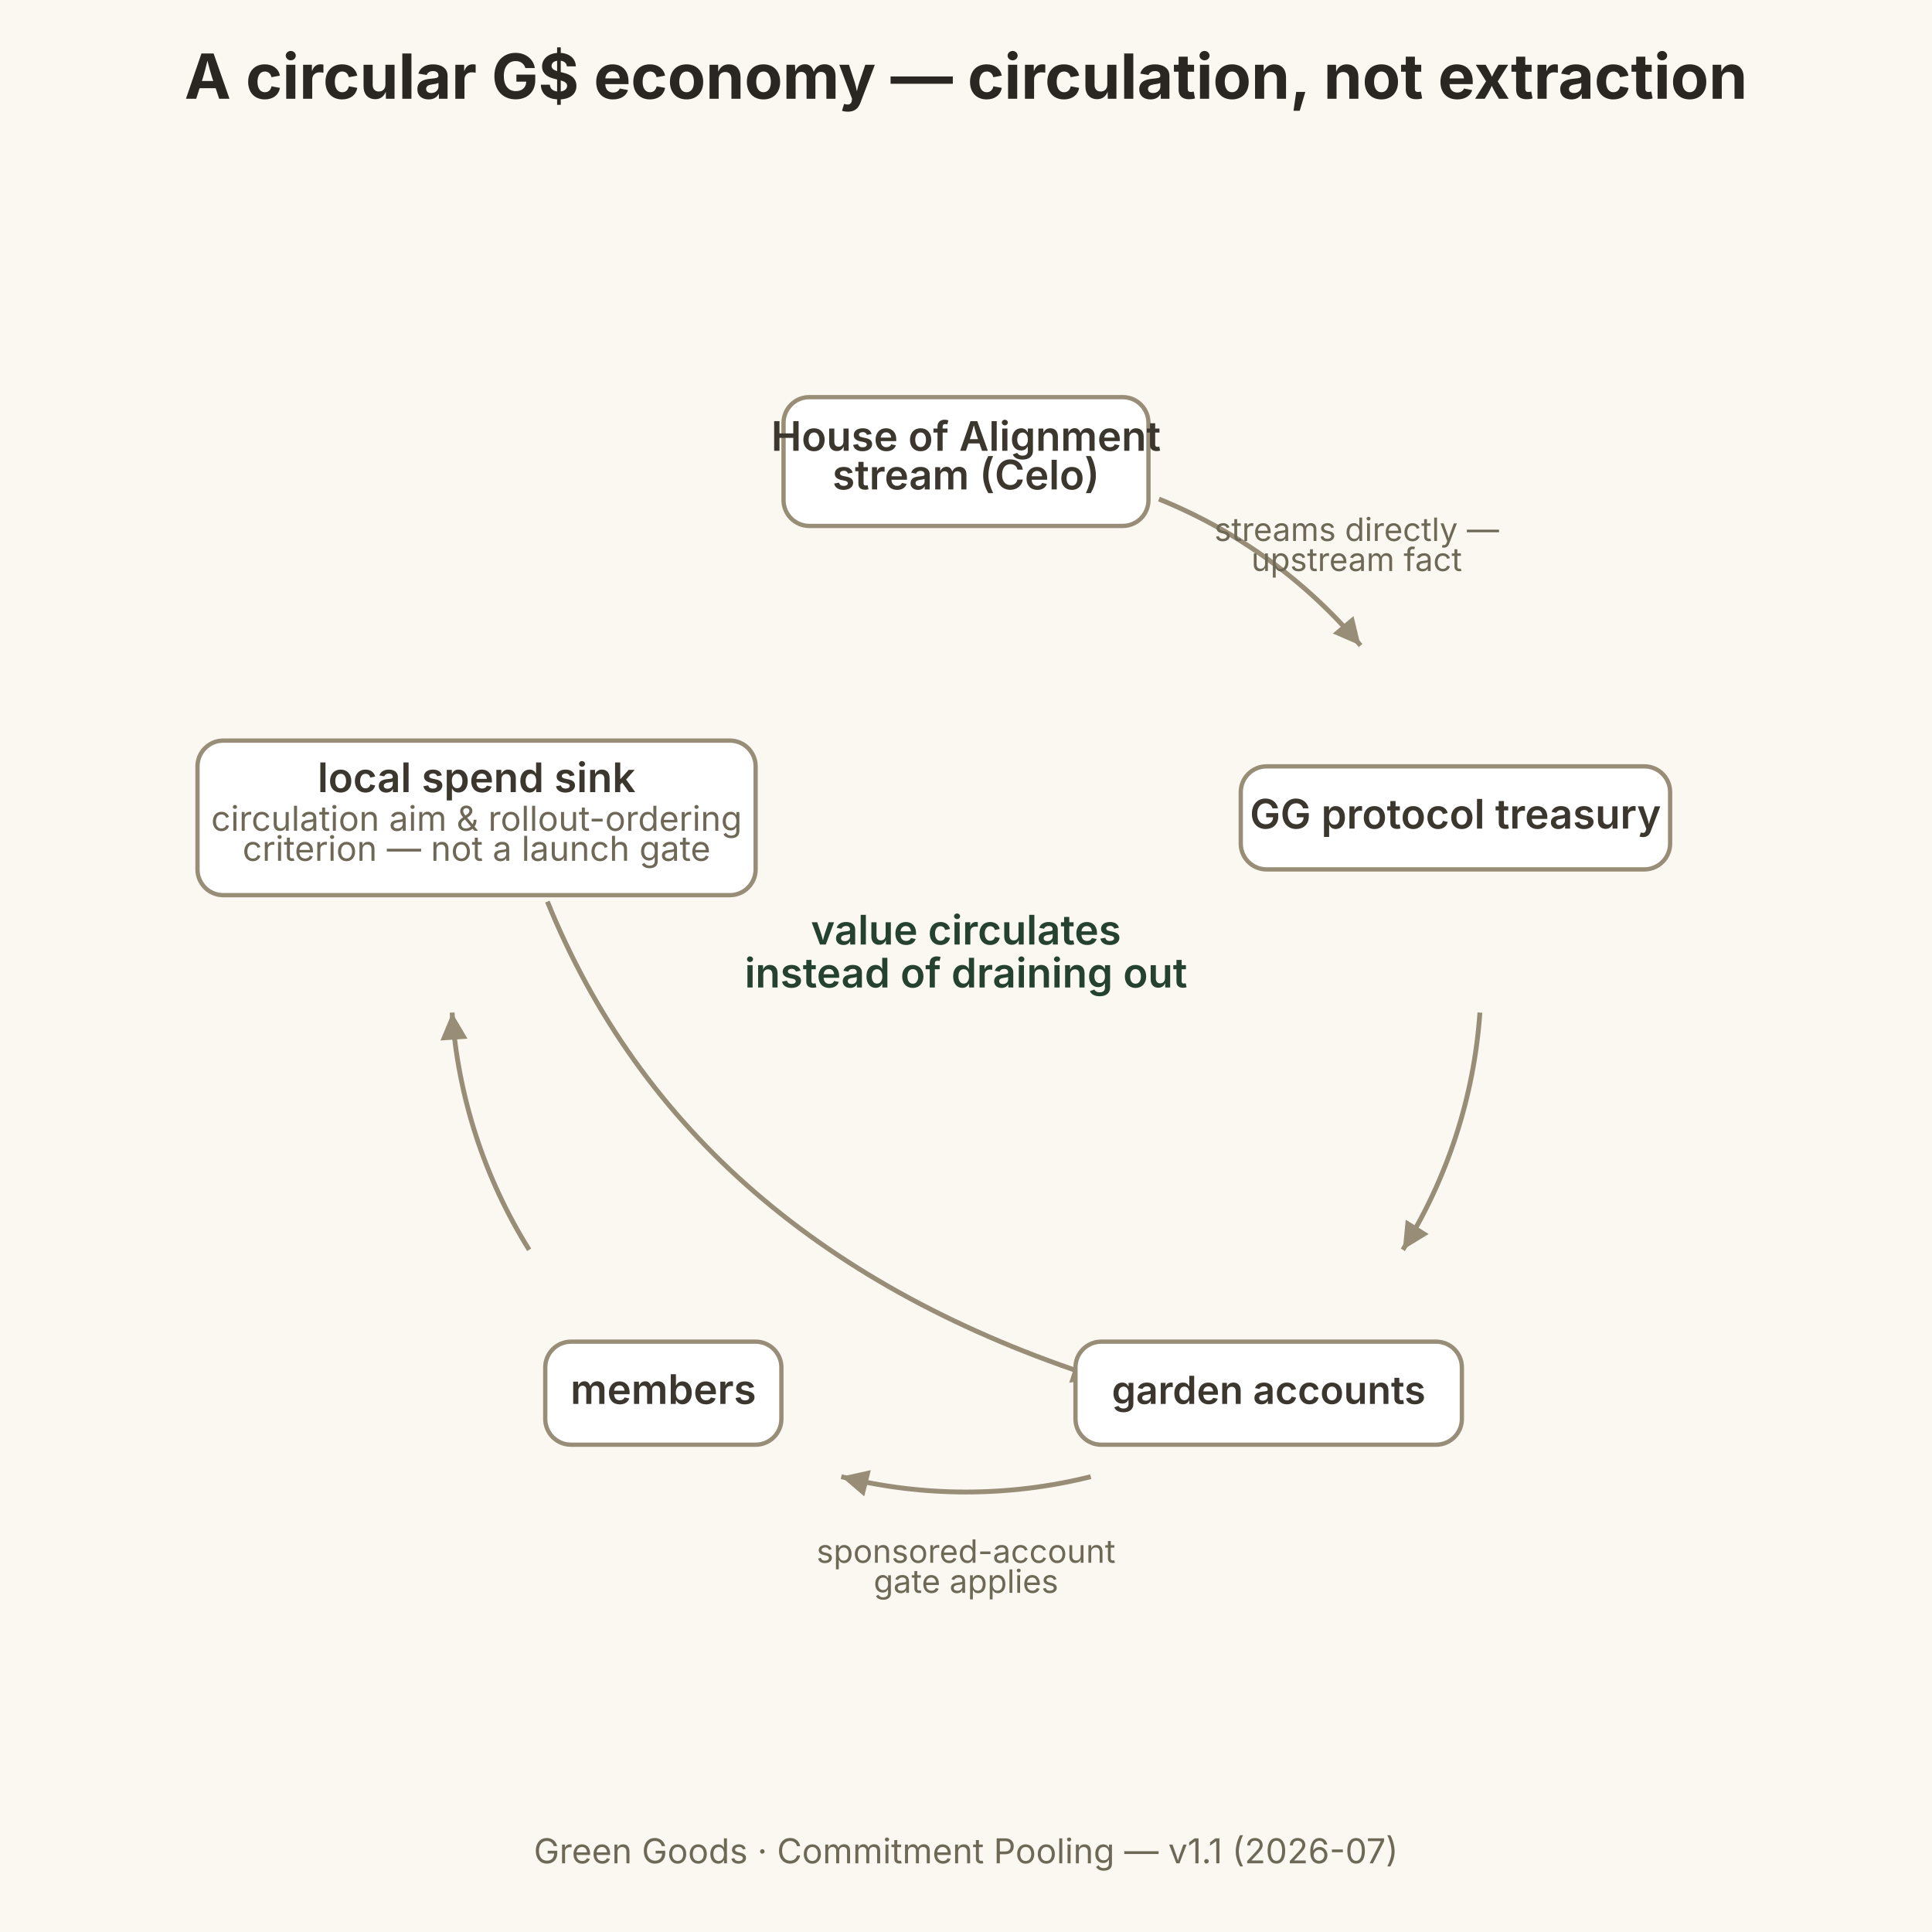
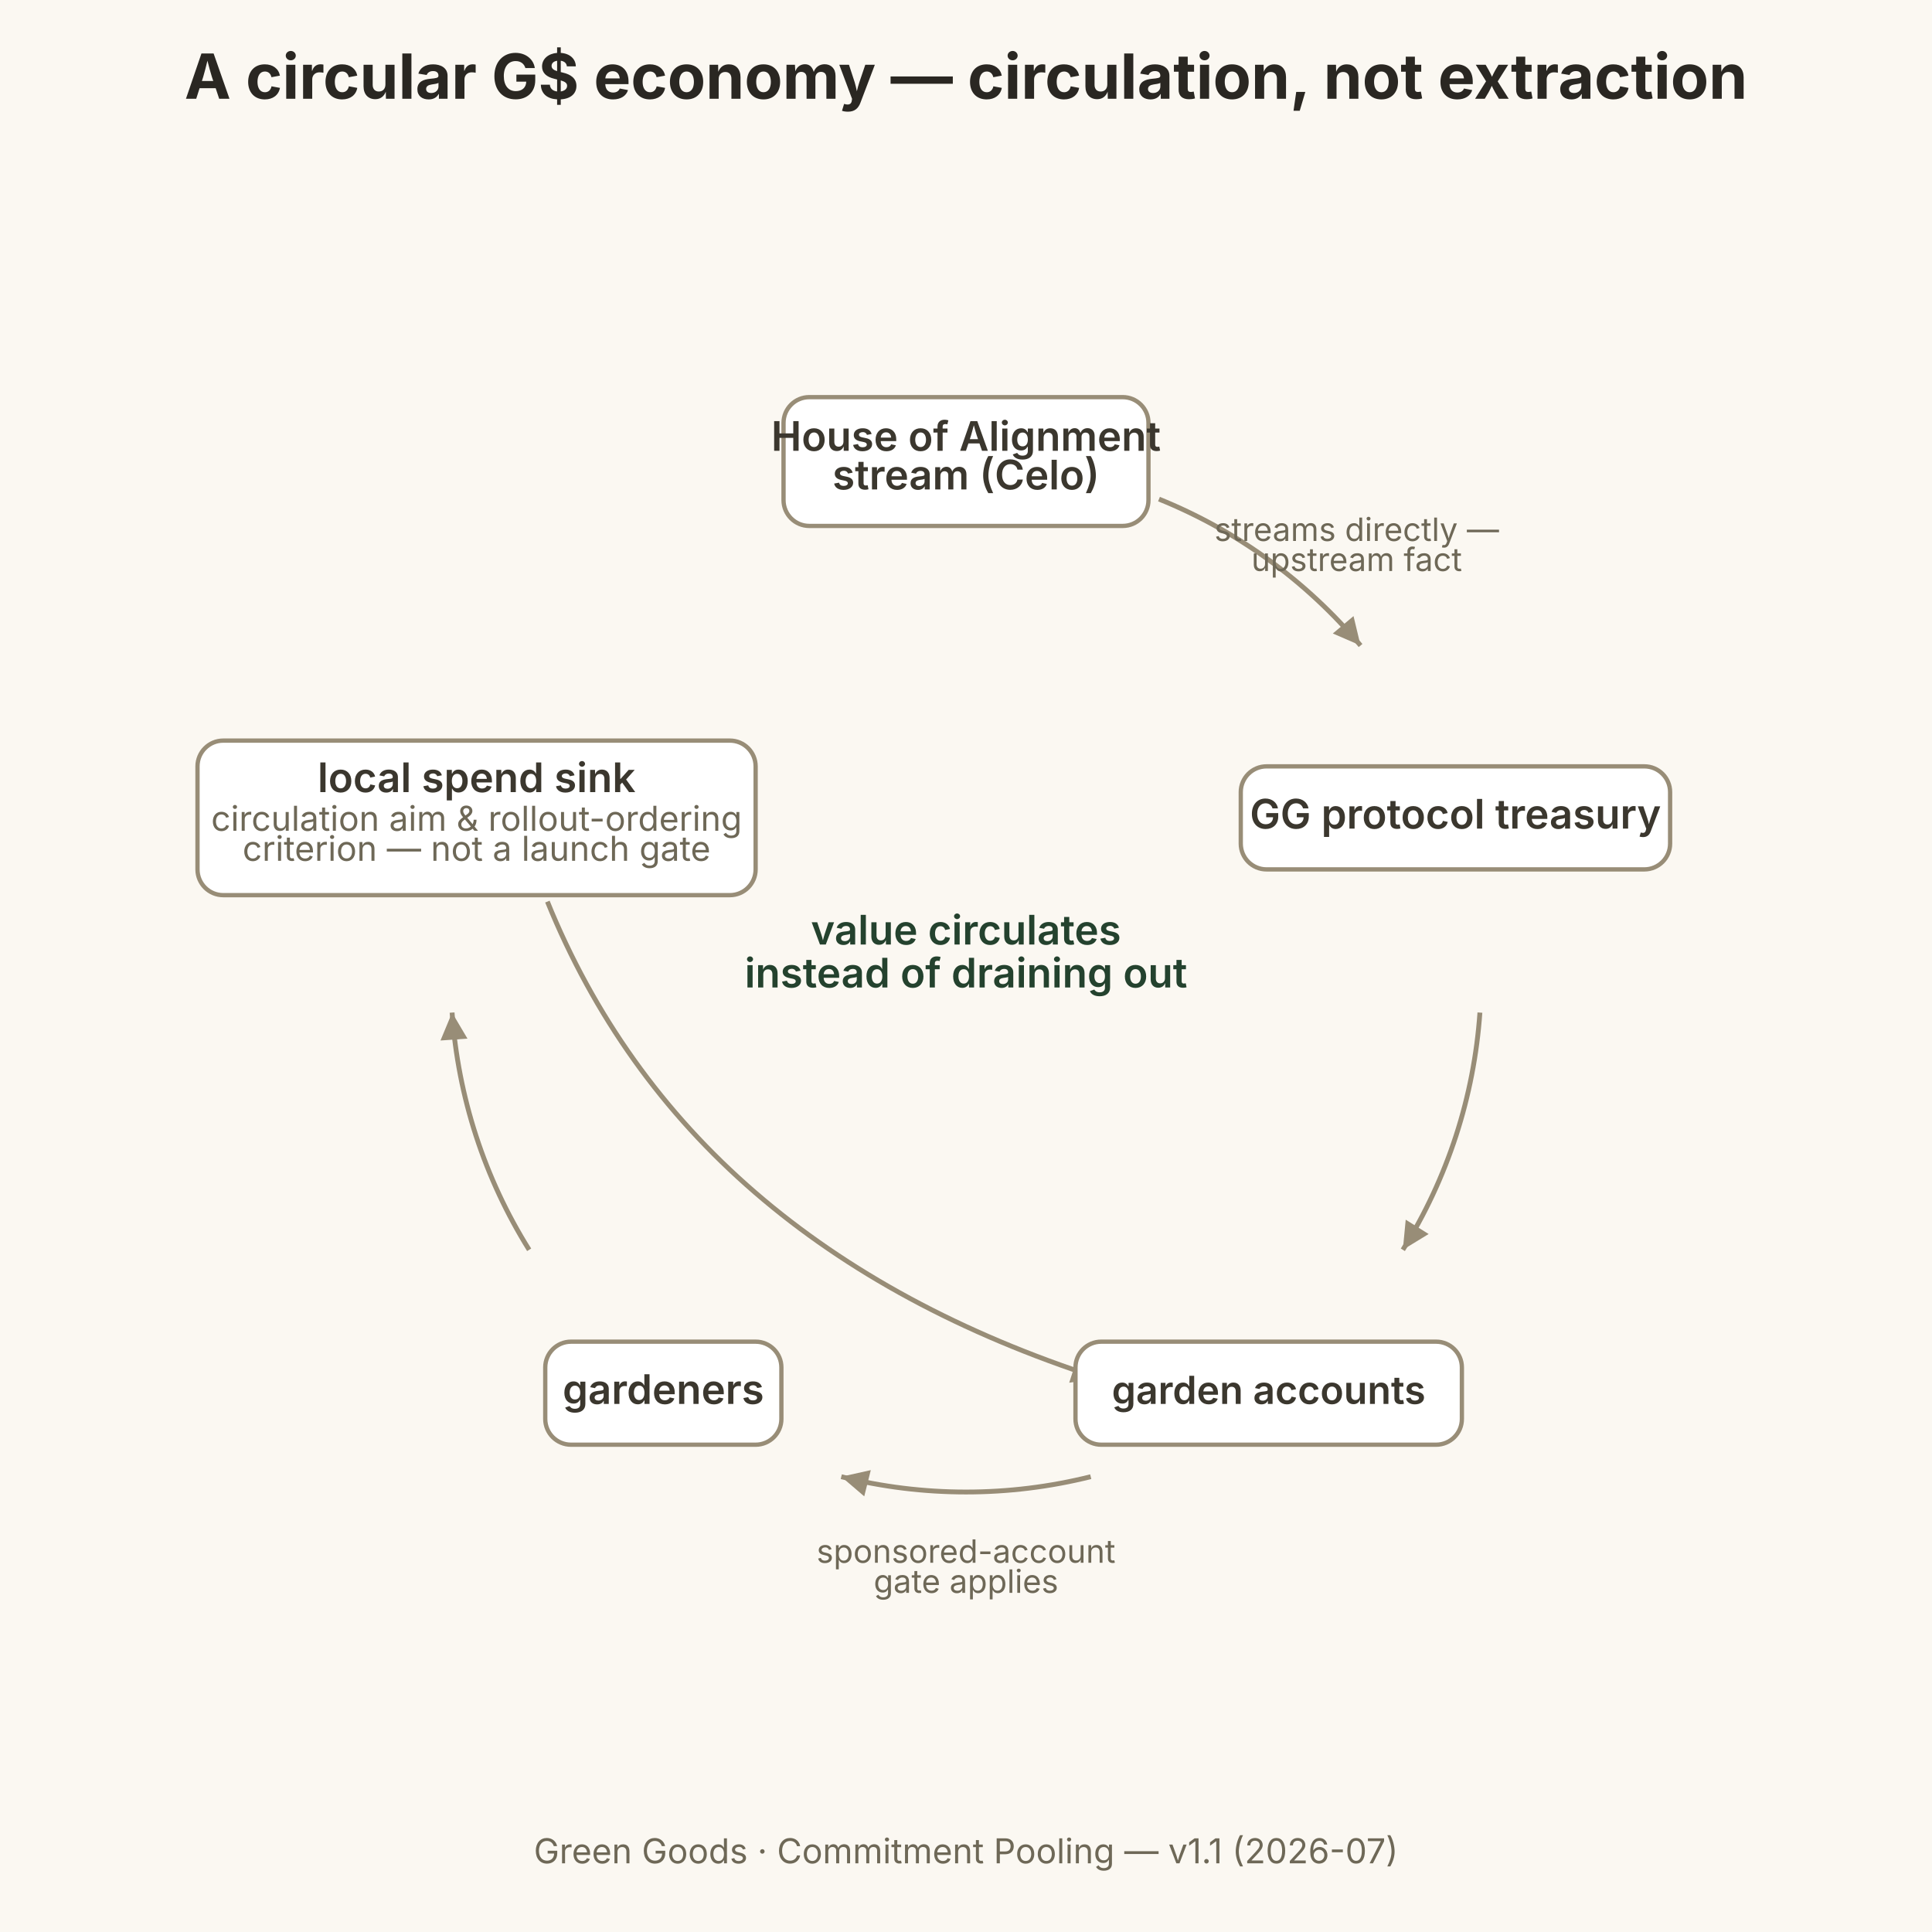
<svg xmlns="http://www.w3.org/2000/svg" width="1800" height="1800" viewBox="0 0 900 900" font-family="Inter, 'Helvetica Neue', Arial, sans-serif" role="img" aria-labelledby="circular-gd-title circular-gd-desc">
  <defs>
    <marker id="circular-gd-arrow" viewBox="0 0 10 10" refX="8" refY="5" markerWidth="7" markerHeight="7" orient="auto-start-reverse">
      <path d="M 0 1 L 8 5 L 0 9 Z" fill="#988D77" />
    </marker>
  </defs>
  <rect x="0" y="0" width="900" height="900" fill="#FBF8F2" />
  <text x="450" y="46" text-anchor="middle" font-size="29" font-weight="700" fill="#2A2722">A circular G$ economy — circulation, not extraction</text>
  <text x="450" y="440" text-anchor="middle" font-size="19" font-weight="600" fill="#24422E">value circulates</text>
  <text x="450" y="460" text-anchor="middle" font-size="19" font-weight="600" fill="#24422E">instead of draining out</text>
  <g fill="none" stroke="#988D77" stroke-width="2.25" marker-end="url(#circular-gd-arrow)">
    <path d="M 539.9 232.5 A 240 240 0 0 1 633.8 300.7" />
    <path d="M 689.4 471.7 A 240 240 0 0 1 653.5 582.2" />
    <path d="M 508.1 687.9 A 240 240 0 0 1 391.9 687.9" />
    <path d="M 246.5 582.2 A 240 240 0 0 1 210.6 471.7" />
    <path d="M 255 420 Q 320 580 512 642" />
  </g>
  <g>
    <rect x="365" y="185" width="170" height="60" rx="12" fill="#FFFFFF" stroke="#988D77" stroke-width="2" />
    <text x="450" y="210" text-anchor="middle" font-size="19" font-weight="600" fill="#3B372E">House of Alignment</text>
    <text x="450" y="228" text-anchor="middle" font-size="19" font-weight="600" fill="#3B372E">stream (Celo)</text>
  </g>
  <text x="632" y="252" text-anchor="middle" font-size="15" fill="#6E6857">streams directly —</text>
  <text x="632" y="266" text-anchor="middle" font-size="15" fill="#6E6857">upstream fact</text>
  <g>
    <rect x="578" y="357" width="200" height="48" rx="12" fill="#FFFFFF" stroke="#988D77" stroke-width="2" />
    <text x="678" y="386" text-anchor="middle" font-size="19" font-weight="600" fill="#3B372E">GG protocol treasury</text>
  </g>
  <g>
    <rect x="501" y="625" width="180" height="48" rx="12" fill="#FFFFFF" stroke="#988D77" stroke-width="2" />
    <text x="591" y="654" text-anchor="middle" font-size="18" font-weight="600" fill="#3B372E">garden accounts</text>
  </g>
  <g>
    <rect x="254" y="625" width="110" height="48" rx="12" fill="#FFFFFF" stroke="#988D77" stroke-width="2" />
-     <text x="309" y="654" text-anchor="middle" font-size="19" font-weight="600" fill="#3B372E">members</text>
+     <text x="309" y="654" text-anchor="middle" font-size="19" font-weight="600" fill="#3B372E">gardeners</text>
  </g>
  <text x="450" y="728" text-anchor="middle" font-size="15" fill="#6E6857">sponsored-account</text>
  <text x="450" y="742" text-anchor="middle" font-size="15" fill="#6E6857">gate applies</text>
  <g>
    <rect x="92" y="345" width="260" height="72" rx="12" fill="#FFFFFF" stroke="#988D77" stroke-width="2" />
    <text x="222" y="369" text-anchor="middle" font-size="19" font-weight="600" fill="#3B372E">local spend sink</text>
    <text x="222" y="387" text-anchor="middle" font-size="16" fill="#6E6857">circulation aim &amp; rollout-ordering</text>
    <text x="222" y="401" text-anchor="middle" font-size="16" fill="#6E6857">criterion — not a launch gate</text>
  </g>
  <text x="450" y="868" text-anchor="middle" font-size="16" fill="#6E6857">Green Goods · Commitment Pooling — v1.1 (2026-07)</text>
</svg>
